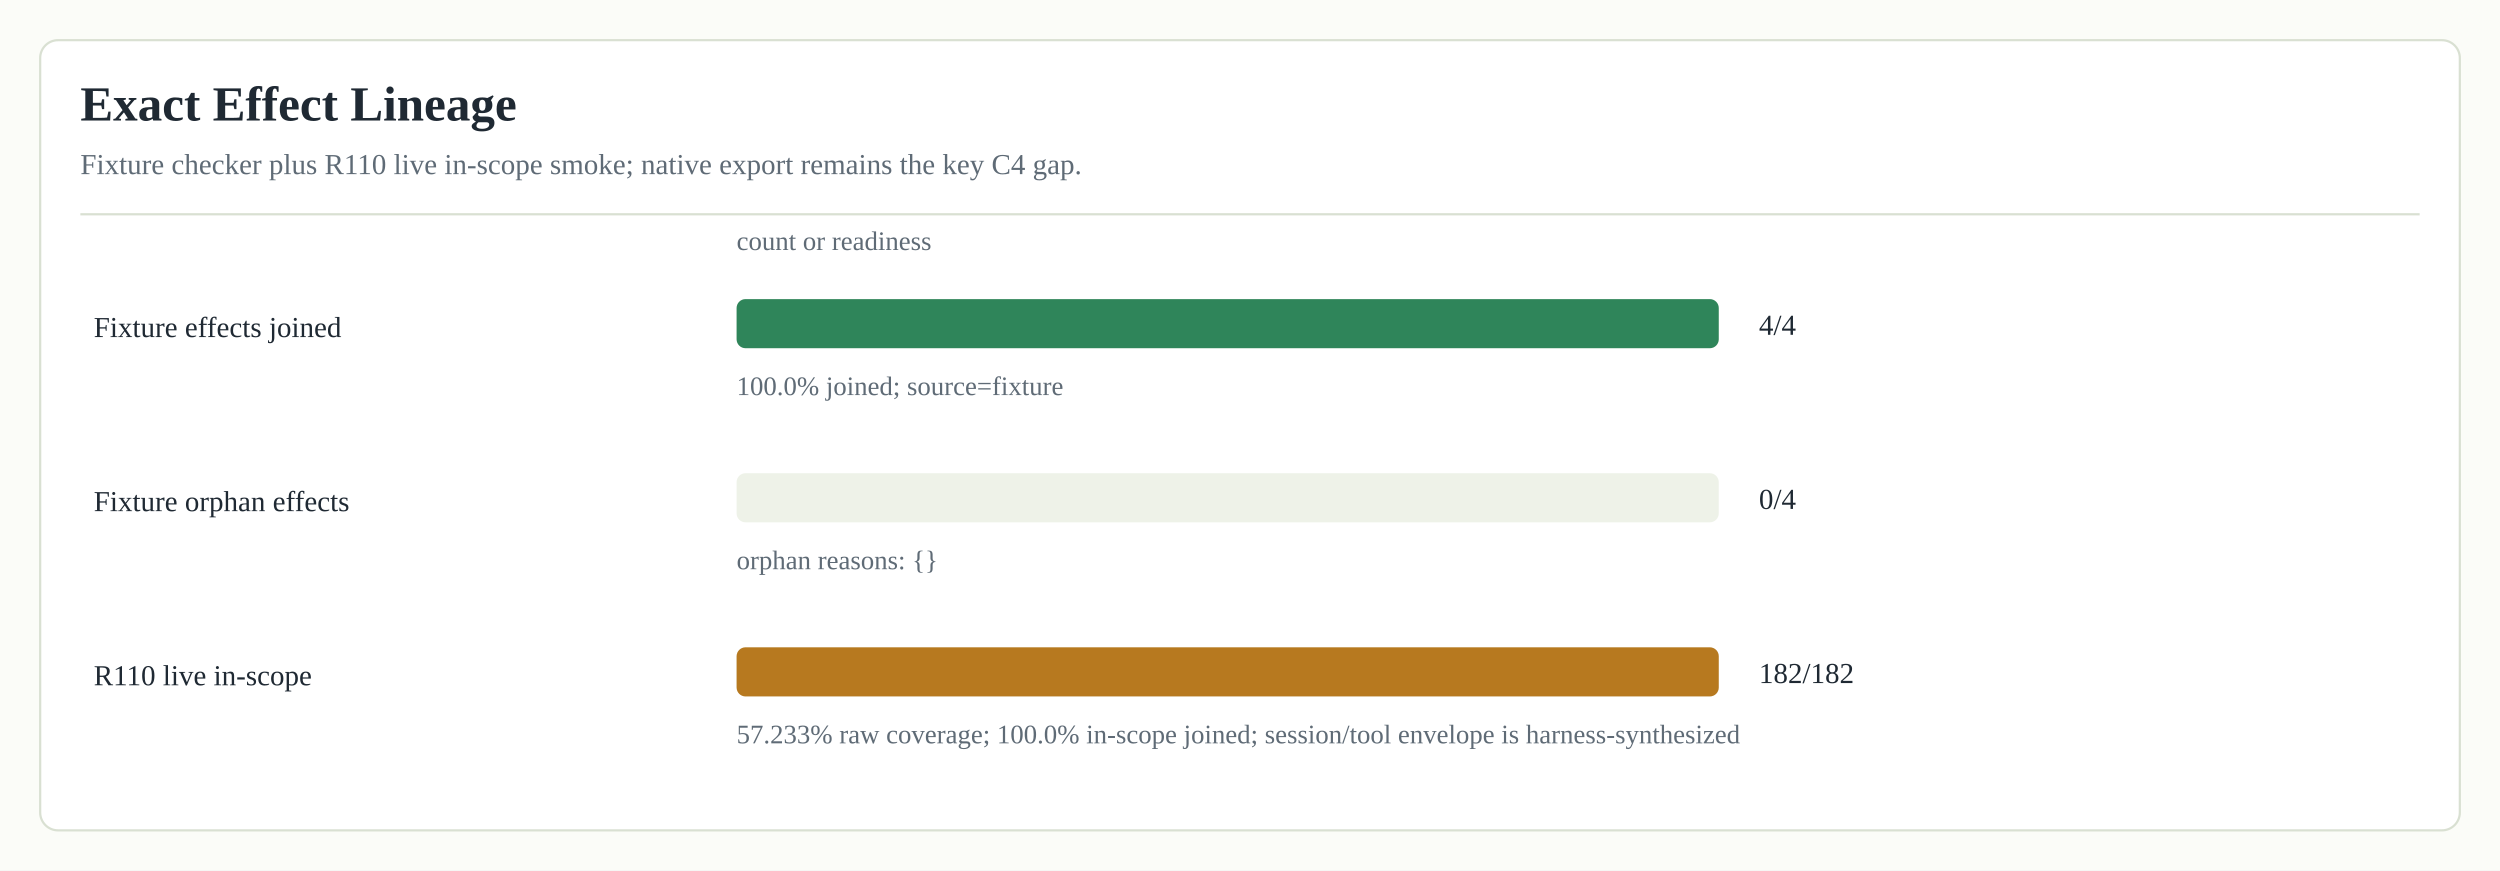
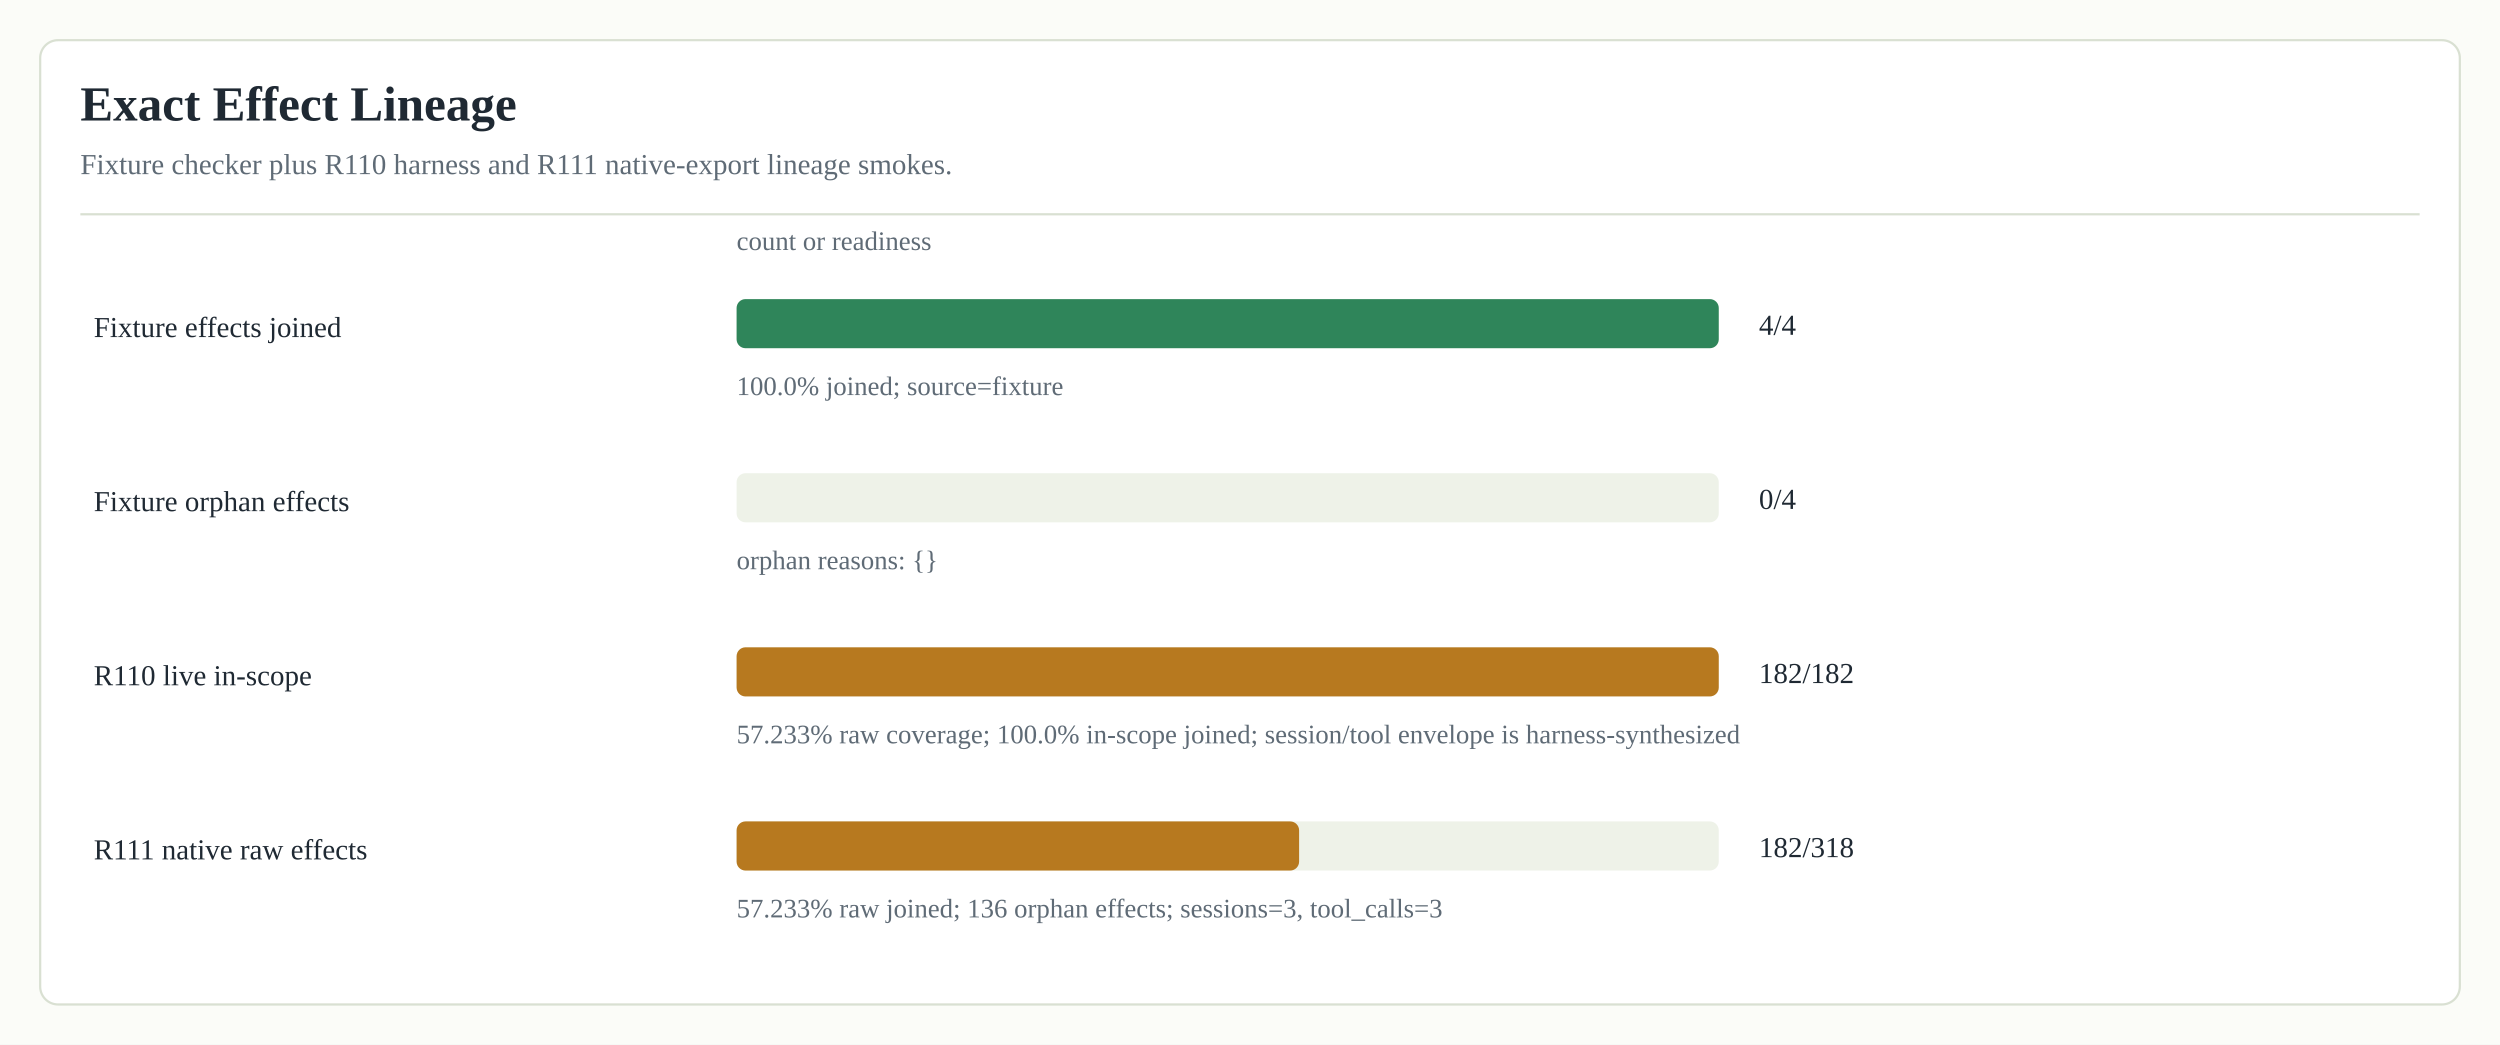
- <svg xmlns="http://www.w3.org/2000/svg" width="1120" height="390" viewBox="0 0 1120 390" role="img" aria-label="Exact Effect Lineage">
-   <rect width="1120" height="390" fill="#fbfcf8" />
-   <rect x="18" y="18" width="1084" height="354" rx="8" fill="#ffffff" stroke="#d9e0d2" />
+ <svg xmlns="http://www.w3.org/2000/svg" width="1120" height="468" viewBox="0 0 1120 468" role="img" aria-label="Exact Effect Lineage">
+   <rect width="1120" height="468" fill="#fbfcf8" />
+   <rect x="18" y="18" width="1084" height="432" rx="8" fill="#ffffff" stroke="#d9e0d2" />
  <text x="36" y="54" font-size="22" font-weight="700" fill="#1f2933">Exact Effect Lineage</text>
-   <text x="36" y="78" font-size="13" fill="#5f6b76">Fixture checker plus R110 live in-scope smoke; native export remains the key C4 gap.</text>
+   <text x="36" y="78" font-size="13" fill="#5f6b76">Fixture checker plus R110 harness and R111 native-export lineage smokes.</text>
  <line x1="36" y1="96" x2="1084" y2="96" stroke="#d9e0d2" />
  <text x="330" y="112" font-size="12" fill="#5f6b76">count or readiness</text>
  <text x="42" y="151" font-size="13" fill="#1f2933">
    <tspan x="42" dy="0">Fixture effects joined</tspan>
  </text>
  <rect x="330" y="134" width="440" height="22" rx="4" fill="#eef2e8" />
  <rect x="330" y="134" width="440" height="22" rx="4" fill="#2f855a" />
  <text x="788" y="150" font-size="13" fill="#1f2933">4/4</text>
  <text x="330" y="177" font-size="12" fill="#5f6b76">100.0% joined; source=fixture</text>
  <text x="42" y="229" font-size="13" fill="#1f2933">
    <tspan x="42" dy="0">Fixture orphan effects</tspan>
  </text>
  <rect x="330" y="212" width="440" height="22" rx="4" fill="#eef2e8" />
  <rect x="330" y="212" width="0" height="22" rx="4" fill="#2f855a" />
  <text x="788" y="228" font-size="13" fill="#1f2933">0/4</text>
  <text x="330" y="255" font-size="12" fill="#5f6b76">orphan reasons: {}</text>
  <text x="42" y="307" font-size="13" fill="#1f2933">
    <tspan x="42" dy="0">R110 live in-scope</tspan>
  </text>
  <rect x="330" y="290" width="440" height="22" rx="4" fill="#eef2e8" />
  <rect x="330" y="290" width="440" height="22" rx="4" fill="#b7791f" />
  <text x="788" y="306" font-size="13" fill="#1f2933">182/182</text>
  <text x="330" y="333" font-size="12" fill="#5f6b76">57.233% raw coverage; 100.0% in-scope joined; session/tool envelope is harness-synthesized</text>
+   <text x="42" y="385" font-size="13" fill="#1f2933">
+     <tspan x="42" dy="0">R111 native raw effects</tspan>
+   </text>
+   <rect x="330" y="368" width="440" height="22" rx="4" fill="#eef2e8" />
+   <rect x="330" y="368" width="252" height="22" rx="4" fill="#b7791f" />
+   <text x="788" y="384" font-size="13" fill="#1f2933">182/318</text>
+   <text x="330" y="411" font-size="12" fill="#5f6b76">57.233% raw joined; 136 orphan effects; sessions=3, tool_calls=3</text>
</svg>
